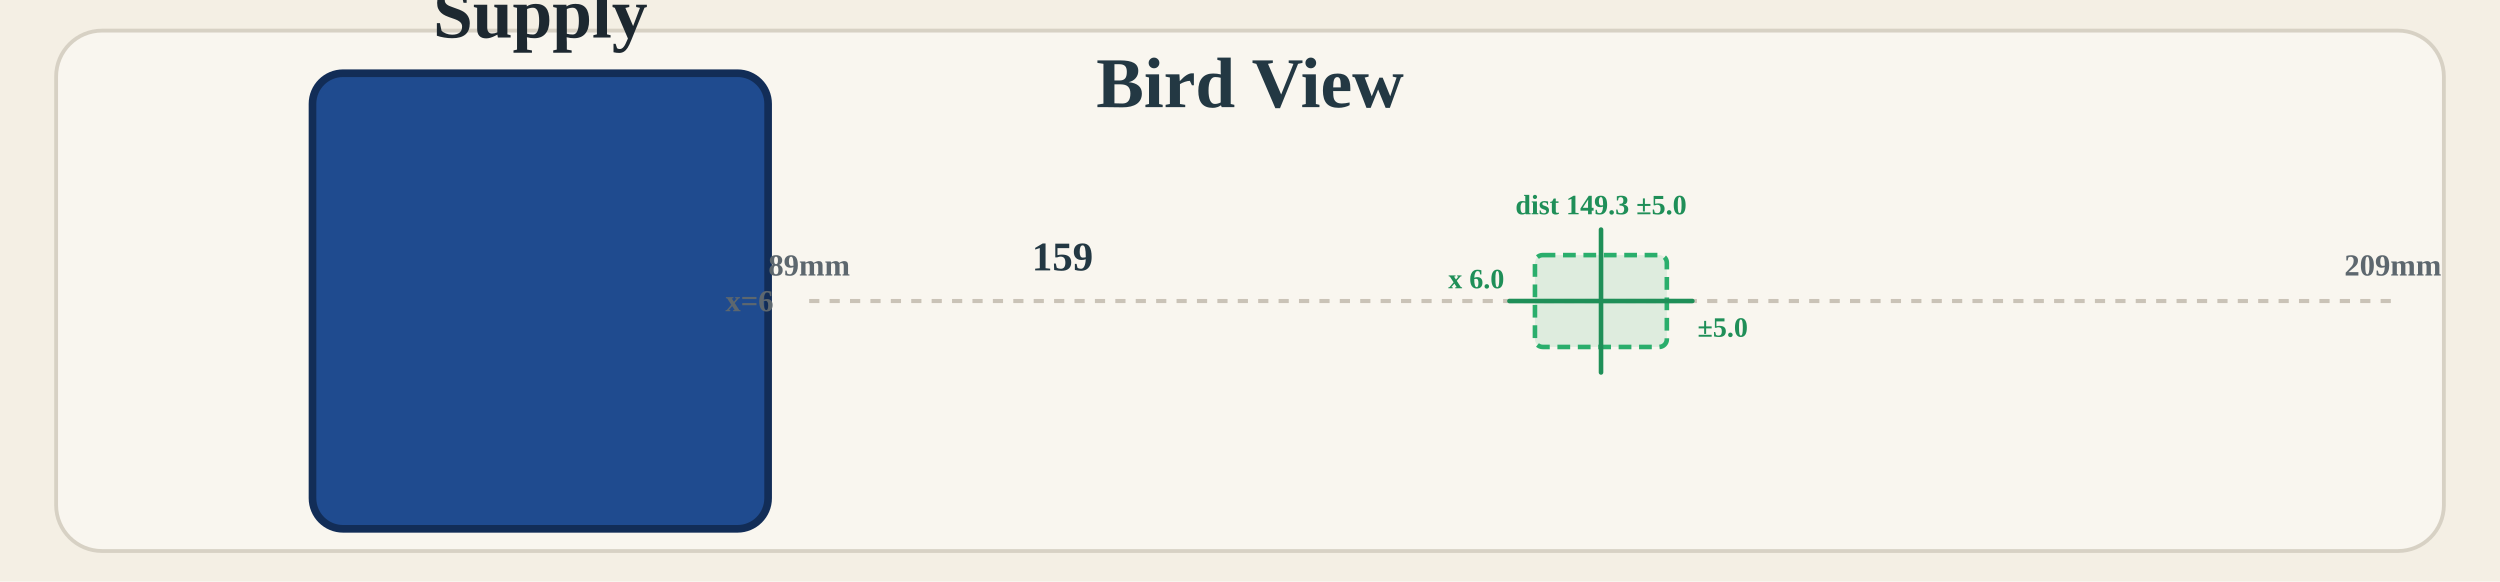
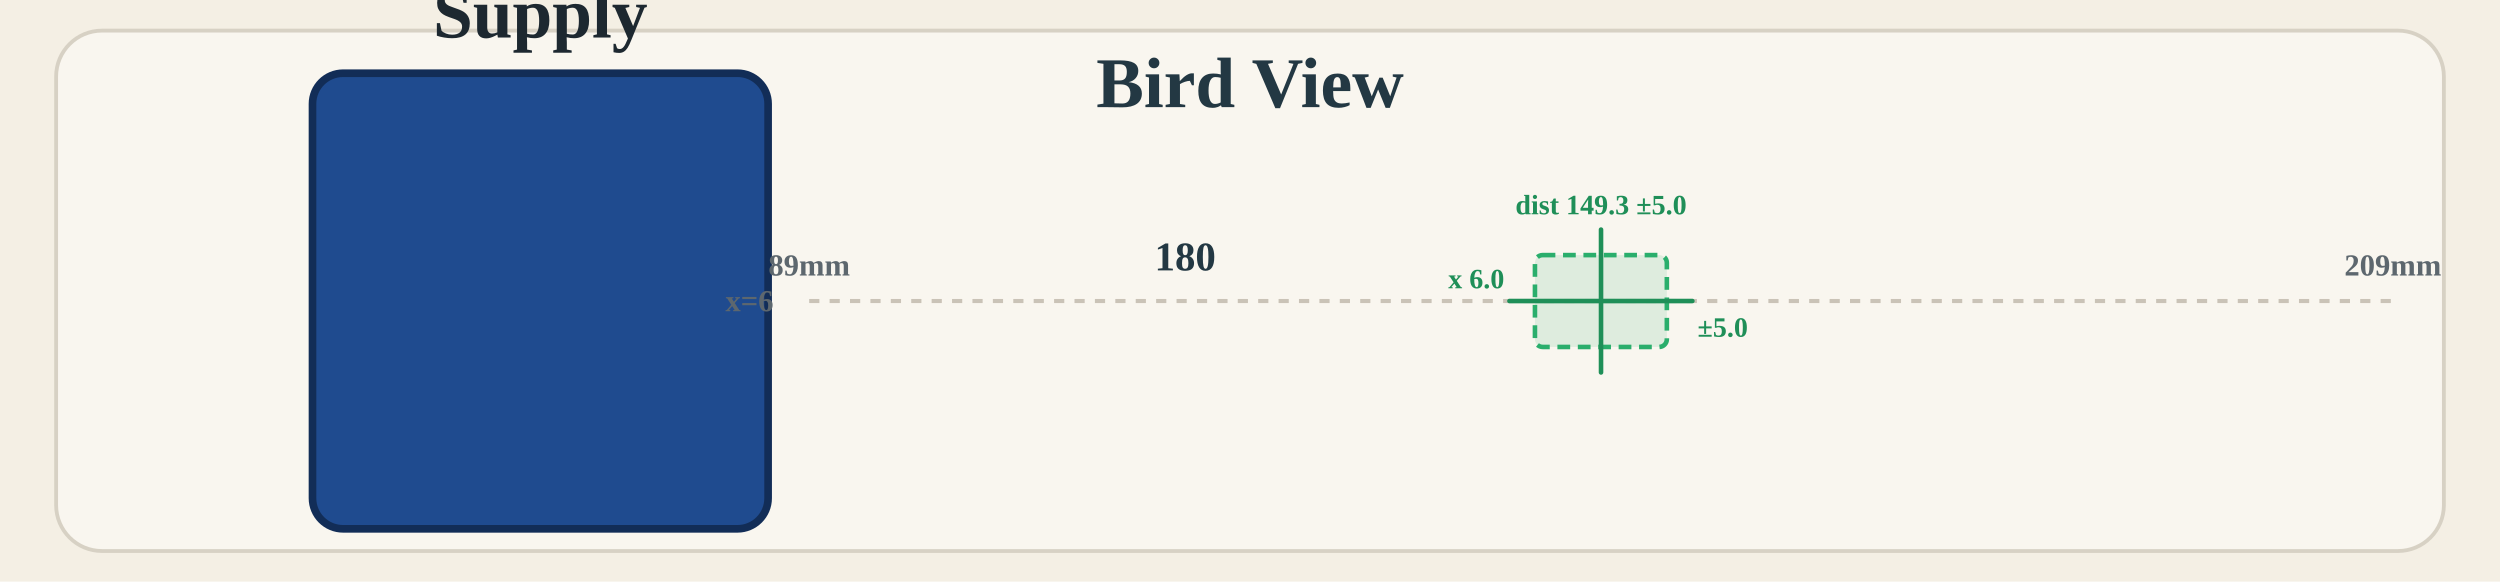
<svg xmlns="http://www.w3.org/2000/svg" width="980" height="228" viewBox="0 0 980 228">
  <rect width="100%" height="100%" fill="#f4efe4" />
  <rect x="22" y="12" width="936" height="204" rx="18" fill="#f9f6ef" stroke="#d7d1c4" stroke-width="1.5" />
  <text x="490.0" y="42.0" text-anchor="middle" font-size="28" font-weight="900" fill="#233843">Bird View</text>
  <rect x="122.5" y="28.7" width="178.6" height="178.6" fill="#1f4b8f" stroke="#122d57" stroke-width="3" rx="12.0" />
  <text x="211.8" y="14.7" text-anchor="middle" font-size="28" font-weight="600" fill="#1d2830">Supply</text>
  <line x1="317.2" y1="118.0" x2="938.0" y2="118.0" stroke="#b7aea0" stroke-width="1.6" stroke-dasharray="4 4" opacity="0.7" />
  <text x="317.2" y="108.0" text-anchor="middle" font-size="12" font-weight="600" fill="#5d676e">89mm</text>
  <text x="938.0" y="108.0" text-anchor="middle" font-size="12" font-weight="600" fill="#5d676e">209mm</text>
  <text x="303.2" y="122.0" text-anchor="end" font-size="12" font-weight="700" fill="#5d676e">x=6</text>
  <rect x="601.7" y="100.0" width="51.7" height="36.0" fill="#2aae6c" fill-opacity="0.13" stroke="#2aae6c" stroke-width="1.8" stroke-dasharray="5 3" rx="3" />
  <line x1="627.6" y1="90.0" x2="627.6" y2="146.0" stroke="#1f8f58" stroke-width="1.8" stroke-linecap="round" />
  <line x1="591.7" y1="118.0" x2="663.4" y2="118.0" stroke="#1f8f58" stroke-width="1.8" stroke-linecap="round" />
  <text x="627.6" y="84.0" text-anchor="middle" font-size="11" font-weight="800" fill="#1f8f58">dist 149.3 ±5.0</text>
  <text x="589.7" y="113.0" text-anchor="end" font-size="11" font-weight="800" fill="#1f8f58">x 6.0</text>
  <text x="665.4" y="132.0" text-anchor="start" font-size="11" font-weight="700" fill="#1f8f58">±5.0</text>
-   <text x="416.5" y="106.0" text-anchor="middle" font-size="16" font-weight="600" fill="#233843" stroke="#f9f6ef" stroke-width="2" paint-order="stroke">159</text>
+   <text x="464.6" y="106.0" text-anchor="middle" font-size="16" font-weight="600" fill="#233843" stroke="#f9f6ef" stroke-width="2" paint-order="stroke">180</text>
</svg>
